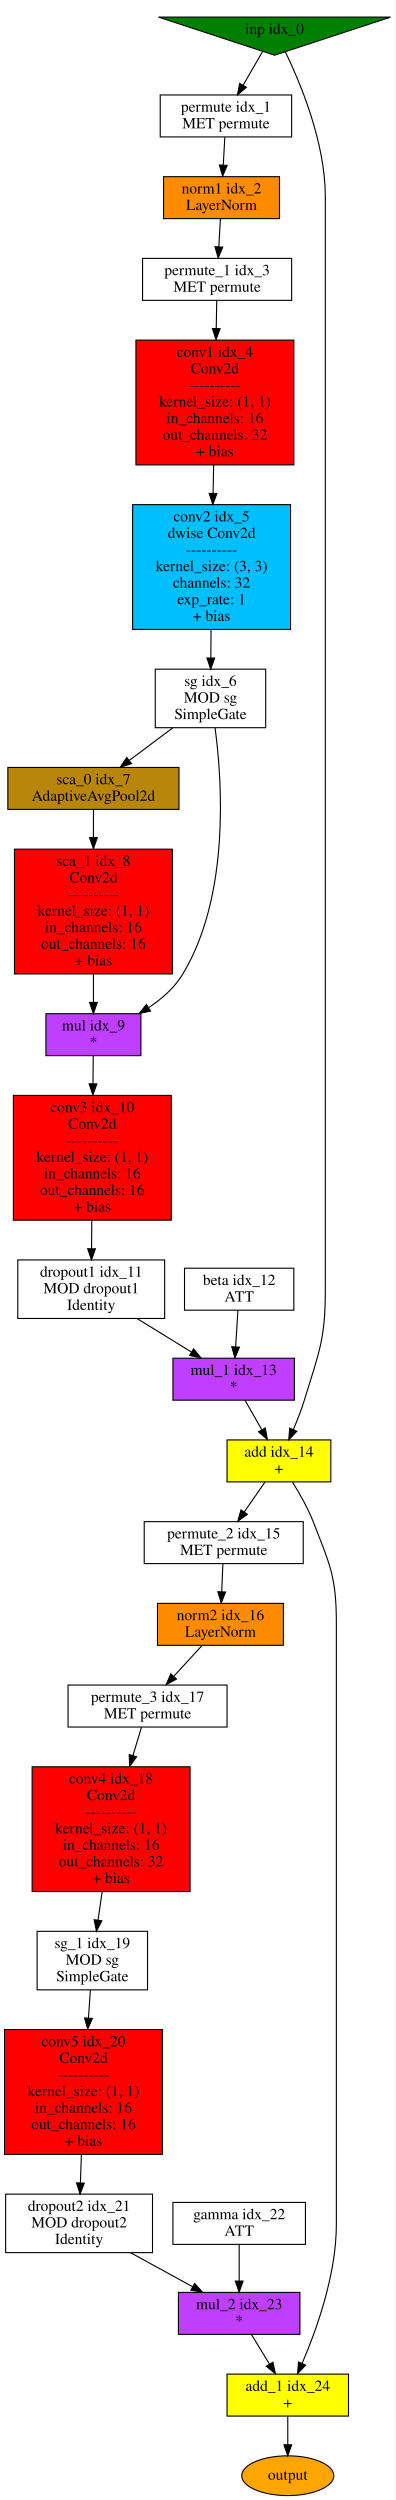
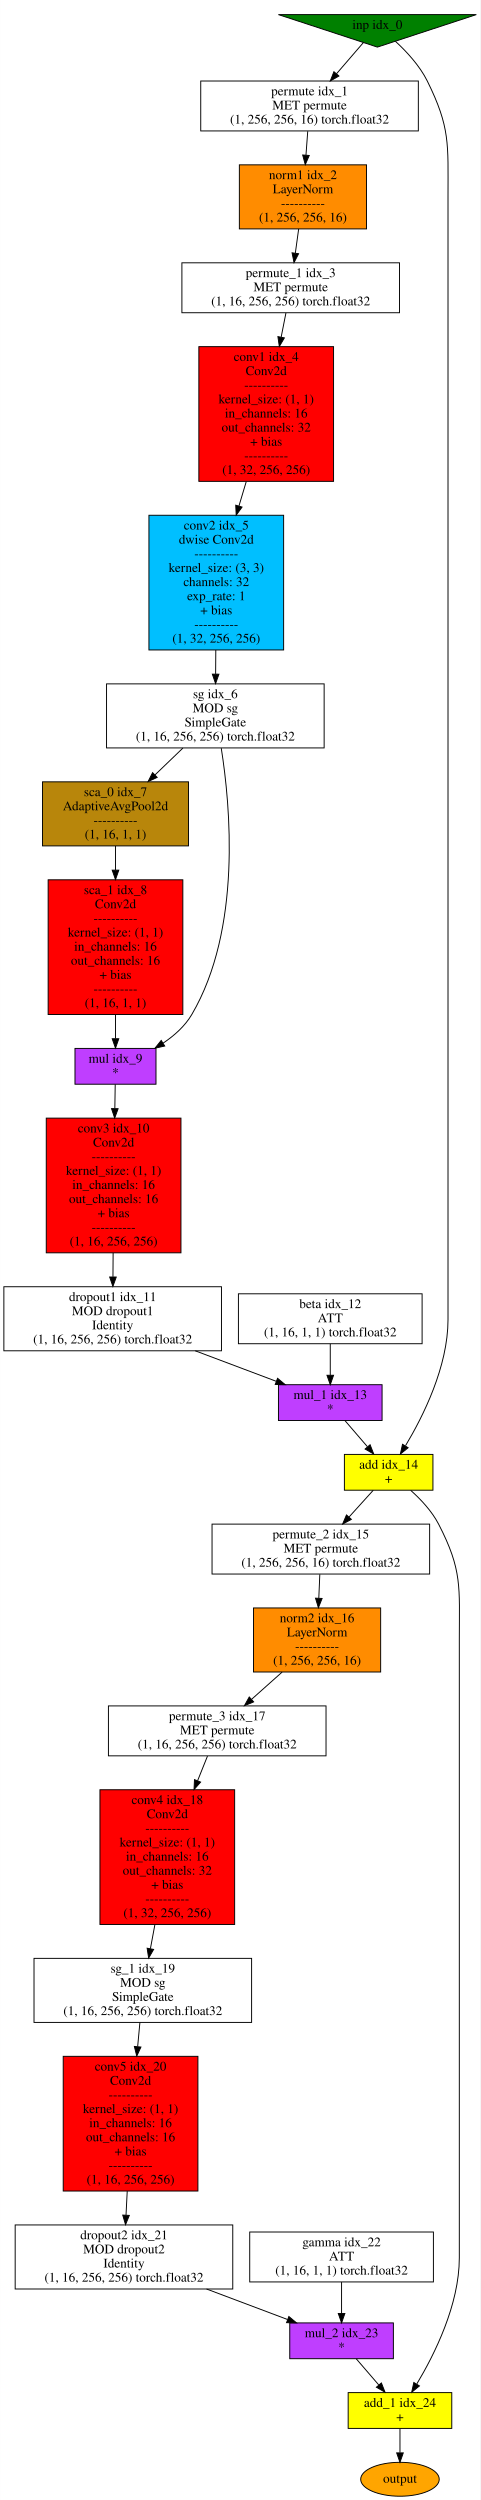
- <svg xmlns="http://www.w3.org/2000/svg" width="358pt" height="2264pt" viewBox="0.00 0.00 357.79 2264.00">
-   <g id="graph0" class="graph" transform="scale(1 1) rotate(0) translate(4 2260)">
-     <polygon fill="white" stroke="transparent" points="-4,4 -4,-2260 353.79,-2260 353.79,4 -4,4" />
+ <svg xmlns="http://www.w3.org/2000/svg" width="510pt" height="2654pt" viewBox="0.00 0.00 509.79 2654.00">
+   <g id="graph0" class="graph" transform="scale(1 1) rotate(0) translate(4 2650)">
+     <polygon fill="white" stroke="transparent" points="-4,4 -4,-2650 505.79,-2650 505.79,4 -4,4" />
    <g id="node1" class="node">
-       <polygon fill="green" stroke="black" points="244.5,-2210 349.58,-2244.5 139.42,-2244.5 244.5,-2210" />
-       <text text-anchor="middle" x="244.5" y="-2229.3" font-family="Times,serif" font-size="14.00">inp idx_0</text>
+       <polygon fill="green" stroke="black" points="396.5,-2600 501.58,-2634.5 291.42,-2634.5 396.5,-2600" />
+       <text text-anchor="middle" x="396.5" y="-2619.3" font-family="Times,serif" font-size="14.00">inp idx_0</text>
    </g>
    <g id="node2" class="node">
-       <polygon fill="white" stroke="black" points="260,-2174 141,-2174 141,-2136 260,-2136 260,-2174" />
-       <text text-anchor="middle" x="200.5" y="-2158.8" font-family="Times,serif" font-size="14.00">permute idx_1</text>
-       <text text-anchor="middle" x="200.5" y="-2143.8" font-family="Times,serif" font-size="14.00">MET permute</text>
+       <polygon fill="white" stroke="black" points="440,-2564 209,-2564 209,-2511 440,-2511 440,-2564" />
+       <text text-anchor="middle" x="324.5" y="-2548.8" font-family="Times,serif" font-size="14.00">permute idx_1</text>
+       <text text-anchor="middle" x="324.5" y="-2533.8" font-family="Times,serif" font-size="14.00">MET permute</text>
+       <text text-anchor="middle" x="324.5" y="-2518.8" font-family="Times,serif" font-size="14.00">(1, 256, 256, 16) torch.float32</text>
    </g>
    <g id="edge1" class="edge">
-       <path fill="none" stroke="black" d="M233.62,-2213.21C228.32,-2204.06 221.86,-2192.89 216.05,-2182.85" />
-       <polygon fill="black" stroke="black" points="218.99,-2180.95 210.95,-2174.05 212.93,-2184.45 218.99,-2180.95" />
+       <path fill="none" stroke="black" d="M381.58,-2604.7C373.35,-2595.15 362.84,-2582.97 353.1,-2571.67" />
+       <polygon fill="black" stroke="black" points="355.69,-2569.31 346.51,-2564.02 350.39,-2573.88 355.69,-2569.31" />
    </g>
    <g id="node15" class="node">
-       <polygon fill="yellow" stroke="black" points="295.5,-956 201.5,-956 201.5,-918 295.5,-918 295.5,-956" />
-       <text text-anchor="middle" x="248.5" y="-940.8" font-family="Times,serif" font-size="14.00">add idx_14</text>
-       <text text-anchor="middle" x="248.5" y="-925.8" font-family="Times,serif" font-size="14.00">+</text>
+       <polygon fill="yellow" stroke="black" points="455.5,-1106 361.5,-1106 361.5,-1068 455.5,-1068 455.5,-1106" />
+       <text text-anchor="middle" x="408.5" y="-1090.8" font-family="Times,serif" font-size="14.00">add idx_14</text>
+       <text text-anchor="middle" x="408.5" y="-1075.8" font-family="Times,serif" font-size="14.00">+</text>
    </g>
    <g id="edge15" class="edge">
-       <path fill="none" stroke="black" d="M254.26,-2213.15C267.76,-2185.27 290.5,-2131.03 290.5,-2082 290.5,-2082 290.5,-2082 290.5,-1091.5 290.5,-1046.48 284.62,-1035.07 271.5,-992 268.81,-983.17 265.15,-973.83 261.53,-965.45" />
-       <polygon fill="black" stroke="black" points="264.65,-963.84 257.38,-956.13 258.25,-966.69 264.65,-963.84" />
+       <path fill="none" stroke="black" d="M415.62,-2606.2C427.25,-2595.51 441.4,-2580.38 449.5,-2564 473.93,-2514.62 471.5,-2497.1 471.5,-2442 471.5,-2442 471.5,-2442 471.5,-1249 471.5,-1199.22 445.06,-1146.37 426.44,-1115.32" />
+       <polygon fill="black" stroke="black" points="429.17,-1113.09 420.95,-1106.41 423.21,-1116.76 429.17,-1113.09" />
    </g>
    <g id="node3" class="node">
-       <polygon fill="darkorange" stroke="black" points="249,-2100 144,-2100 144,-2062 249,-2062 249,-2100" />
-       <text text-anchor="middle" x="196.5" y="-2084.8" font-family="Times,serif" font-size="14.00">norm1 idx_2</text>
-       <text text-anchor="middle" x="196.5" y="-2069.8" font-family="Times,serif" font-size="14.00">LayerNorm</text>
+       <polygon fill="darkorange" stroke="black" points="385,-2475 250,-2475 250,-2407 385,-2407 385,-2475" />
+       <text text-anchor="middle" x="317.5" y="-2459.8" font-family="Times,serif" font-size="14.00">norm1 idx_2</text>
+       <text text-anchor="middle" x="317.5" y="-2444.8" font-family="Times,serif" font-size="14.00">LayerNorm</text>
+       <text text-anchor="middle" x="317.5" y="-2429.8" font-family="Times,serif" font-size="14.00">----------</text>
+       <text text-anchor="middle" x="317.5" y="-2414.8" font-family="Times,serif" font-size="14.00">(1, 256, 256, 16)</text>
    </g>
    <g id="edge2" class="edge">
-       <path fill="none" stroke="black" d="M199.49,-2135.83C199.06,-2128.13 198.55,-2118.97 198.08,-2110.42" />
-       <polygon fill="black" stroke="black" points="201.57,-2110.2 197.52,-2100.41 194.58,-2110.59 201.57,-2110.2" />
+       <path fill="none" stroke="black" d="M322.59,-2510.68C322.01,-2502.82 321.35,-2493.96 320.71,-2485.29" />
+       <polygon fill="black" stroke="black" points="324.19,-2484.96 319.96,-2475.25 317.21,-2485.48 324.19,-2484.96" />
    </g>
    <g id="node4" class="node">
-       <polygon fill="white" stroke="black" points="260,-2026 125,-2026 125,-1988 260,-1988 260,-2026" />
-       <text text-anchor="middle" x="192.5" y="-2010.8" font-family="Times,serif" font-size="14.00">permute_1 idx_3</text>
-       <text text-anchor="middle" x="192.5" y="-1995.8" font-family="Times,serif" font-size="14.00">MET permute</text>
+       <polygon fill="white" stroke="black" points="420,-2371 189,-2371 189,-2318 420,-2318 420,-2371" />
+       <text text-anchor="middle" x="304.5" y="-2355.8" font-family="Times,serif" font-size="14.00">permute_1 idx_3</text>
+       <text text-anchor="middle" x="304.5" y="-2340.8" font-family="Times,serif" font-size="14.00">MET permute</text>
+       <text text-anchor="middle" x="304.5" y="-2325.8" font-family="Times,serif" font-size="14.00">(1, 16, 256, 256) torch.float32</text>
    </g>
    <g id="edge3" class="edge">
-       <path fill="none" stroke="black" d="M195.49,-2061.83C195.06,-2054.13 194.55,-2044.97 194.08,-2036.42" />
-       <polygon fill="black" stroke="black" points="197.57,-2036.2 193.52,-2026.41 190.58,-2036.59 197.57,-2036.2" />
+       <path fill="none" stroke="black" d="M312.95,-2406.95C311.81,-2398.62 310.57,-2389.65 309.41,-2381.2" />
+       <polygon fill="black" stroke="black" points="312.87,-2380.67 308.04,-2371.24 305.94,-2381.62 312.87,-2380.67" />
    </g>
    <g id="node5" class="node">
-       <polygon fill="red" stroke="black" points="262,-1952 119,-1952 119,-1839 262,-1839 262,-1952" />
-       <text text-anchor="middle" x="190.5" y="-1936.8" font-family="Times,serif" font-size="14.00">conv1 idx_4</text>
-       <text text-anchor="middle" x="190.5" y="-1921.8" font-family="Times,serif" font-size="14.00">Conv2d</text>
-       <text text-anchor="middle" x="190.5" y="-1906.8" font-family="Times,serif" font-size="14.00">----------</text>
-       <text text-anchor="middle" x="190.5" y="-1891.8" font-family="Times,serif" font-size="14.00">kernel_size: (1, 1)</text>
-       <text text-anchor="middle" x="190.5" y="-1876.8" font-family="Times,serif" font-size="14.00">in_channels: 16</text>
-       <text text-anchor="middle" x="190.5" y="-1861.8" font-family="Times,serif" font-size="14.00">out_channels: 32</text>
-       <text text-anchor="middle" x="190.5" y="-1846.8" font-family="Times,serif" font-size="14.00">+ bias</text>
+       <polygon fill="red" stroke="black" points="350,-2282 207,-2282 207,-2139 350,-2139 350,-2282" />
+       <text text-anchor="middle" x="278.5" y="-2266.8" font-family="Times,serif" font-size="14.00">conv1 idx_4</text>
+       <text text-anchor="middle" x="278.5" y="-2251.8" font-family="Times,serif" font-size="14.00">Conv2d</text>
+       <text text-anchor="middle" x="278.5" y="-2236.8" font-family="Times,serif" font-size="14.00">----------</text>
+       <text text-anchor="middle" x="278.5" y="-2221.8" font-family="Times,serif" font-size="14.00">kernel_size: (1, 1)</text>
+       <text text-anchor="middle" x="278.5" y="-2206.8" font-family="Times,serif" font-size="14.00">in_channels: 16</text>
+       <text text-anchor="middle" x="278.5" y="-2191.8" font-family="Times,serif" font-size="14.00">out_channels: 32</text>
+       <text text-anchor="middle" x="278.5" y="-2176.8" font-family="Times,serif" font-size="14.00">+ bias</text>
+       <text text-anchor="middle" x="278.5" y="-2161.8" font-family="Times,serif" font-size="14.00">----------</text>
+       <text text-anchor="middle" x="278.5" y="-2146.8" font-family="Times,serif" font-size="14.00">(1, 32, 256, 256)</text>
    </g>
    <g id="edge4" class="edge">
-       <path fill="none" stroke="black" d="M192.17,-1987.92C192.04,-1980.69 191.88,-1971.89 191.71,-1962.63" />
-       <polygon fill="black" stroke="black" points="195.2,-1962.39 191.52,-1952.46 188.21,-1962.52 195.2,-1962.39" />
+       <path fill="none" stroke="black" d="M299.43,-2317.74C297.93,-2310.13 296.2,-2301.38 294.4,-2292.22" />
+       <polygon fill="black" stroke="black" points="297.79,-2291.3 292.42,-2282.17 290.92,-2292.66 297.79,-2291.3" />
    </g>
    <g id="node6" class="node">
-       <polygon fill="deepskyblue" stroke="black" points="259,-1803 116,-1803 116,-1690 259,-1690 259,-1803" />
-       <text text-anchor="middle" x="187.5" y="-1787.8" font-family="Times,serif" font-size="14.00">conv2 idx_5</text>
-       <text text-anchor="middle" x="187.5" y="-1772.8" font-family="Times,serif" font-size="14.00">dwise Conv2d</text>
-       <text text-anchor="middle" x="187.5" y="-1757.8" font-family="Times,serif" font-size="14.00">----------</text>
-       <text text-anchor="middle" x="187.5" y="-1742.8" font-family="Times,serif" font-size="14.00">kernel_size: (3, 3)</text>
-       <text text-anchor="middle" x="187.5" y="-1727.8" font-family="Times,serif" font-size="14.00">channels: 32</text>
-       <text text-anchor="middle" x="187.5" y="-1712.8" font-family="Times,serif" font-size="14.00">exp_rate: 1</text>
-       <text text-anchor="middle" x="187.5" y="-1697.8" font-family="Times,serif" font-size="14.00">+ bias</text>
+       <polygon fill="deepskyblue" stroke="black" points="297,-2103 154,-2103 154,-1960 297,-1960 297,-2103" />
+       <text text-anchor="middle" x="225.5" y="-2087.8" font-family="Times,serif" font-size="14.00">conv2 idx_5</text>
+       <text text-anchor="middle" x="225.5" y="-2072.8" font-family="Times,serif" font-size="14.00">dwise Conv2d</text>
+       <text text-anchor="middle" x="225.5" y="-2057.8" font-family="Times,serif" font-size="14.00">----------</text>
+       <text text-anchor="middle" x="225.5" y="-2042.8" font-family="Times,serif" font-size="14.00">kernel_size: (3, 3)</text>
+       <text text-anchor="middle" x="225.5" y="-2027.8" font-family="Times,serif" font-size="14.00">channels: 32</text>
+       <text text-anchor="middle" x="225.5" y="-2012.8" font-family="Times,serif" font-size="14.00">exp_rate: 1</text>
+       <text text-anchor="middle" x="225.5" y="-1997.8" font-family="Times,serif" font-size="14.00">+ bias</text>
+       <text text-anchor="middle" x="225.5" y="-1982.8" font-family="Times,serif" font-size="14.00">----------</text>
+       <text text-anchor="middle" x="225.5" y="-1967.8" font-family="Times,serif" font-size="14.00">(1, 32, 256, 256)</text>
    </g>
    <g id="edge5" class="edge">
-       <path fill="none" stroke="black" d="M189.37,-1838.93C189.19,-1830.51 189.02,-1821.76 188.84,-1813.16" />
-       <polygon fill="black" stroke="black" points="192.34,-1813.08 188.64,-1803.15 185.34,-1813.22 192.34,-1813.08" />
+       <path fill="none" stroke="black" d="M257.32,-2138.78C254.77,-2130.25 252.14,-2121.48 249.55,-2112.82" />
+       <polygon fill="black" stroke="black" points="252.86,-2111.68 246.64,-2103.11 246.16,-2113.69 252.86,-2111.68" />
    </g>
    <g id="node7" class="node">
-       <polygon fill="white" stroke="black" points="236.5,-1654 136.5,-1654 136.5,-1601 236.5,-1601 236.5,-1654" />
-       <text text-anchor="middle" x="186.5" y="-1638.8" font-family="Times,serif" font-size="14.00">sg idx_6</text>
-       <text text-anchor="middle" x="186.5" y="-1623.8" font-family="Times,serif" font-size="14.00">MOD sg</text>
-       <text text-anchor="middle" x="186.5" y="-1608.8" font-family="Times,serif" font-size="14.00">SimpleGate</text>
+       <polygon fill="white" stroke="black" points="340,-1924 109,-1924 109,-1856 340,-1856 340,-1924" />
+       <text text-anchor="middle" x="224.5" y="-1908.8" font-family="Times,serif" font-size="14.00">sg idx_6</text>
+       <text text-anchor="middle" x="224.5" y="-1893.8" font-family="Times,serif" font-size="14.00">MOD sg</text>
+       <text text-anchor="middle" x="224.5" y="-1878.8" font-family="Times,serif" font-size="14.00">SimpleGate</text>
+       <text text-anchor="middle" x="224.5" y="-1863.8" font-family="Times,serif" font-size="14.00">(1, 16, 256, 256) torch.float32</text>
    </g>
    <g id="edge6" class="edge">
-       <path fill="none" stroke="black" d="M187.02,-1689.74C186.95,-1681.07 186.87,-1672.31 186.81,-1664.24" />
-       <polygon fill="black" stroke="black" points="190.3,-1664.06 186.72,-1654.09 183.3,-1664.12 190.3,-1664.06" />
+       <path fill="none" stroke="black" d="M224.99,-1959.93C224.93,-1951.29 224.87,-1942.66 224.81,-1934.58" />
+       <polygon fill="black" stroke="black" points="228.31,-1934.29 224.74,-1924.31 221.31,-1934.34 228.31,-1934.29" />
    </g>
    <g id="node8" class="node">
-       <polygon fill="darkgoldenrod" stroke="black" points="158,-1565 3,-1565 3,-1527 158,-1527 158,-1565" />
-       <text text-anchor="middle" x="80.5" y="-1549.8" font-family="Times,serif" font-size="14.00">sca_0 idx_7</text>
-       <text text-anchor="middle" x="80.5" y="-1534.8" font-family="Times,serif" font-size="14.00">AdaptiveAvgPool2d</text>
+       <polygon fill="darkgoldenrod" stroke="black" points="196,-1820 41,-1820 41,-1752 196,-1752 196,-1820" />
+       <text text-anchor="middle" x="118.5" y="-1804.8" font-family="Times,serif" font-size="14.00">sca_0 idx_7</text>
+       <text text-anchor="middle" x="118.5" y="-1789.8" font-family="Times,serif" font-size="14.00">AdaptiveAvgPool2d</text>
+       <text text-anchor="middle" x="118.5" y="-1774.8" font-family="Times,serif" font-size="14.00">----------</text>
+       <text text-anchor="middle" x="118.5" y="-1759.8" font-family="Times,serif" font-size="14.00">(1, 16, 1, 1)</text>
    </g>
    <g id="edge7" class="edge">
-       <path fill="none" stroke="black" d="M152.38,-1600.91C139.79,-1591.47 125.57,-1580.8 113.11,-1571.46" />
-       <polygon fill="black" stroke="black" points="114.92,-1568.44 104.82,-1565.24 110.72,-1574.04 114.92,-1568.44" />
+       <path fill="none" stroke="black" d="M190.08,-1855.88C180.64,-1846.8 170.3,-1836.85 160.48,-1827.4" />
+       <polygon fill="black" stroke="black" points="162.74,-1824.71 153.11,-1820.3 157.88,-1829.76 162.74,-1824.71" />
    </g>
    <g id="node10" class="node">
-       <polygon fill="#bf3eff" stroke="black" points="123.5,-1342 37.5,-1342 37.5,-1304 123.5,-1304 123.5,-1342" />
-       <text text-anchor="middle" x="80.5" y="-1326.8" font-family="Times,serif" font-size="14.00">mul idx_9</text>
-       <text text-anchor="middle" x="80.5" y="-1311.8" font-family="Times,serif" font-size="14.00">*</text>
+       <polygon fill="#bf3eff" stroke="black" points="161.5,-1537 75.5,-1537 75.5,-1499 161.5,-1499 161.5,-1537" />
+       <text text-anchor="middle" x="118.5" y="-1521.8" font-family="Times,serif" font-size="14.00">mul idx_9</text>
+       <text text-anchor="middle" x="118.5" y="-1506.8" font-family="Times,serif" font-size="14.00">*</text>
    </g>
    <g id="edge9" class="edge">
-       <path fill="none" stroke="black" d="M190.69,-1600.68C197.06,-1552.91 204.3,-1449.15 161.5,-1378 154.07,-1365.65 142.6,-1355.53 130.6,-1347.53" />
-       <polygon fill="black" stroke="black" points="132.17,-1344.38 121.83,-1342.08 128.48,-1350.33 132.17,-1344.38" />
+       <path fill="none" stroke="black" d="M230.78,-1855.76C240.44,-1794.93 252.72,-1663.65 199.5,-1573 192.27,-1560.69 180.99,-1550.62 169.12,-1542.65" />
+       <polygon fill="black" stroke="black" points="170.76,-1539.55 160.42,-1537.23 167.05,-1545.49 170.76,-1539.55" />
    </g>
    <g id="node9" class="node">
-       <polygon fill="red" stroke="black" points="152,-1491 9,-1491 9,-1378 152,-1378 152,-1491" />
-       <text text-anchor="middle" x="80.5" y="-1475.8" font-family="Times,serif" font-size="14.00">sca_1 idx_8</text>
-       <text text-anchor="middle" x="80.5" y="-1460.8" font-family="Times,serif" font-size="14.00">Conv2d</text>
-       <text text-anchor="middle" x="80.5" y="-1445.8" font-family="Times,serif" font-size="14.00">----------</text>
-       <text text-anchor="middle" x="80.5" y="-1430.8" font-family="Times,serif" font-size="14.00">kernel_size: (1, 1)</text>
-       <text text-anchor="middle" x="80.5" y="-1415.8" font-family="Times,serif" font-size="14.00">in_channels: 16</text>
-       <text text-anchor="middle" x="80.5" y="-1400.8" font-family="Times,serif" font-size="14.00">out_channels: 16</text>
-       <text text-anchor="middle" x="80.5" y="-1385.8" font-family="Times,serif" font-size="14.00">+ bias</text>
+       <polygon fill="red" stroke="black" points="190,-1716 47,-1716 47,-1573 190,-1573 190,-1716" />
+       <text text-anchor="middle" x="118.5" y="-1700.8" font-family="Times,serif" font-size="14.00">sca_1 idx_8</text>
+       <text text-anchor="middle" x="118.5" y="-1685.8" font-family="Times,serif" font-size="14.00">Conv2d</text>
+       <text text-anchor="middle" x="118.5" y="-1670.8" font-family="Times,serif" font-size="14.00">----------</text>
+       <text text-anchor="middle" x="118.5" y="-1655.8" font-family="Times,serif" font-size="14.00">kernel_size: (1, 1)</text>
+       <text text-anchor="middle" x="118.5" y="-1640.8" font-family="Times,serif" font-size="14.00">in_channels: 16</text>
+       <text text-anchor="middle" x="118.5" y="-1625.8" font-family="Times,serif" font-size="14.00">out_channels: 16</text>
+       <text text-anchor="middle" x="118.5" y="-1610.8" font-family="Times,serif" font-size="14.00">+ bias</text>
+       <text text-anchor="middle" x="118.5" y="-1595.8" font-family="Times,serif" font-size="14.00">----------</text>
+       <text text-anchor="middle" x="118.5" y="-1580.8" font-family="Times,serif" font-size="14.00">(1, 16, 1, 1)</text>
    </g>
    <g id="edge8" class="edge">
-       <path fill="none" stroke="black" d="M80.5,-1526.92C80.5,-1519.69 80.5,-1510.89 80.5,-1501.63" />
-       <polygon fill="black" stroke="black" points="84,-1501.46 80.5,-1491.46 77,-1501.46 84,-1501.46" />
+       <path fill="none" stroke="black" d="M118.5,-1751.94C118.5,-1744.1 118.5,-1735.39 118.5,-1726.42" />
+       <polygon fill="black" stroke="black" points="122,-1726.23 118.5,-1716.23 115,-1726.23 122,-1726.23" />
    </g>
    <g id="edge10" class="edge">
-       <path fill="none" stroke="black" d="M80.5,-1377.79C80.5,-1368.92 80.5,-1360.1 80.5,-1352.23" />
-       <polygon fill="black" stroke="black" points="84,-1352.19 80.5,-1342.19 77,-1352.19 84,-1352.19" />
+       <path fill="none" stroke="black" d="M118.5,-1572.88C118.5,-1563.93 118.5,-1555.21 118.5,-1547.49" />
+       <polygon fill="black" stroke="black" points="122,-1547.31 118.5,-1537.31 115,-1547.31 122,-1547.31" />
    </g>
    <g id="node11" class="node">
-       <polygon fill="red" stroke="black" points="151,-1268 8,-1268 8,-1155 151,-1155 151,-1268" />
-       <text text-anchor="middle" x="79.5" y="-1252.8" font-family="Times,serif" font-size="14.00">conv3 idx_10</text>
-       <text text-anchor="middle" x="79.5" y="-1237.8" font-family="Times,serif" font-size="14.00">Conv2d</text>
-       <text text-anchor="middle" x="79.5" y="-1222.8" font-family="Times,serif" font-size="14.00">----------</text>
-       <text text-anchor="middle" x="79.5" y="-1207.8" font-family="Times,serif" font-size="14.00">kernel_size: (1, 1)</text>
-       <text text-anchor="middle" x="79.5" y="-1192.8" font-family="Times,serif" font-size="14.00">in_channels: 16</text>
-       <text text-anchor="middle" x="79.5" y="-1177.8" font-family="Times,serif" font-size="14.00">out_channels: 16</text>
-       <text text-anchor="middle" x="79.5" y="-1162.8" font-family="Times,serif" font-size="14.00">+ bias</text>
+       <polygon fill="red" stroke="black" points="188,-1463 45,-1463 45,-1320 188,-1320 188,-1463" />
+       <text text-anchor="middle" x="116.5" y="-1447.8" font-family="Times,serif" font-size="14.00">conv3 idx_10</text>
+       <text text-anchor="middle" x="116.5" y="-1432.8" font-family="Times,serif" font-size="14.00">Conv2d</text>
+       <text text-anchor="middle" x="116.5" y="-1417.8" font-family="Times,serif" font-size="14.00">----------</text>
+       <text text-anchor="middle" x="116.5" y="-1402.8" font-family="Times,serif" font-size="14.00">kernel_size: (1, 1)</text>
+       <text text-anchor="middle" x="116.5" y="-1387.8" font-family="Times,serif" font-size="14.00">in_channels: 16</text>
+       <text text-anchor="middle" x="116.5" y="-1372.8" font-family="Times,serif" font-size="14.00">out_channels: 16</text>
+       <text text-anchor="middle" x="116.5" y="-1357.8" font-family="Times,serif" font-size="14.00">+ bias</text>
+       <text text-anchor="middle" x="116.5" y="-1342.8" font-family="Times,serif" font-size="14.00">----------</text>
+       <text text-anchor="middle" x="116.5" y="-1327.8" font-family="Times,serif" font-size="14.00">(1, 16, 256, 256)</text>
    </g>
    <g id="edge11" class="edge">
-       <path fill="none" stroke="black" d="M80.33,-1303.92C80.27,-1296.69 80.19,-1287.89 80.1,-1278.63" />
-       <polygon fill="black" stroke="black" points="83.6,-1278.43 80.01,-1268.46 76.6,-1278.49 83.6,-1278.43" />
+       <path fill="none" stroke="black" d="M118.21,-1498.9C118.09,-1491.64 117.95,-1482.73 117.8,-1473.19" />
+       <polygon fill="black" stroke="black" points="121.29,-1473 117.63,-1463.06 114.29,-1473.11 121.29,-1473" />
    </g>
    <g id="node12" class="node">
-       <polygon fill="white" stroke="black" points="145,-1119 12,-1119 12,-1066 145,-1066 145,-1119" />
-       <text text-anchor="middle" x="78.5" y="-1103.8" font-family="Times,serif" font-size="14.00">dropout1 idx_11</text>
-       <text text-anchor="middle" x="78.5" y="-1088.8" font-family="Times,serif" font-size="14.00">MOD dropout1</text>
-       <text text-anchor="middle" x="78.5" y="-1073.8" font-family="Times,serif" font-size="14.00">Identity</text>
+       <polygon fill="white" stroke="black" points="231,-1284 0,-1284 0,-1216 231,-1216 231,-1284" />
+       <text text-anchor="middle" x="115.5" y="-1268.8" font-family="Times,serif" font-size="14.00">dropout1 idx_11</text>
+       <text text-anchor="middle" x="115.5" y="-1253.8" font-family="Times,serif" font-size="14.00">MOD dropout1</text>
+       <text text-anchor="middle" x="115.5" y="-1238.8" font-family="Times,serif" font-size="14.00">Identity</text>
+       <text text-anchor="middle" x="115.5" y="-1223.8" font-family="Times,serif" font-size="14.00">(1, 16, 256, 256) torch.float32</text>
    </g>
    <g id="edge12" class="edge">
-       <path fill="none" stroke="black" d="M79.02,-1154.74C78.95,-1146.07 78.87,-1137.31 78.81,-1129.24" />
-       <polygon fill="black" stroke="black" points="82.3,-1129.06 78.72,-1119.09 75.3,-1129.12 82.3,-1129.06" />
+       <path fill="none" stroke="black" d="M115.99,-1319.93C115.93,-1311.29 115.87,-1302.66 115.81,-1294.58" />
+       <polygon fill="black" stroke="black" points="119.31,-1294.29 115.74,-1284.31 112.31,-1294.34 119.31,-1294.29" />
    </g>
    <g id="node14" class="node">
-       <polygon fill="#bf3eff" stroke="black" points="262.5,-1030 152.5,-1030 152.5,-992 262.5,-992 262.5,-1030" />
-       <text text-anchor="middle" x="207.5" y="-1014.8" font-family="Times,serif" font-size="14.00">mul_1 idx_13</text>
-       <text text-anchor="middle" x="207.5" y="-999.8" font-family="Times,serif" font-size="14.00">*</text>
+       <polygon fill="#bf3eff" stroke="black" points="401.5,-1180 291.5,-1180 291.5,-1142 401.5,-1142 401.5,-1180" />
+       <text text-anchor="middle" x="346.5" y="-1164.8" font-family="Times,serif" font-size="14.00">mul_1 idx_13</text>
+       <text text-anchor="middle" x="346.5" y="-1149.8" font-family="Times,serif" font-size="14.00">*</text>
    </g>
    <g id="edge13" class="edge">
-       <path fill="none" stroke="black" d="M120.03,-1065.91C135.79,-1056.19 153.66,-1045.18 169.12,-1035.66" />
-       <polygon fill="black" stroke="black" points="171.23,-1038.47 177.9,-1030.24 167.56,-1032.51 171.23,-1038.47" />
+       <path fill="none" stroke="black" d="M203.16,-1215.98C231.91,-1205.16 263.1,-1193.41 289.02,-1183.65" />
+       <polygon fill="black" stroke="black" points="290.56,-1186.81 298.69,-1180.01 288.09,-1180.26 290.56,-1186.81" />
    </g>
    <g id="node13" class="node">
-       <polygon fill="white" stroke="black" points="262,-1111.5 163,-1111.5 163,-1073.5 262,-1073.5 262,-1111.5" />
-       <text text-anchor="middle" x="212.5" y="-1096.3" font-family="Times,serif" font-size="14.00">beta idx_12</text>
-       <text text-anchor="middle" x="212.5" y="-1081.3" font-family="Times,serif" font-size="14.00">ATT </text>
+       <polygon fill="white" stroke="black" points="444,-1276.5 249,-1276.5 249,-1223.5 444,-1223.5 444,-1276.5" />
+       <text text-anchor="middle" x="346.5" y="-1261.3" font-family="Times,serif" font-size="14.00">beta idx_12</text>
+       <text text-anchor="middle" x="346.5" y="-1246.3" font-family="Times,serif" font-size="14.00">ATT </text>
+       <text text-anchor="middle" x="346.5" y="-1231.3" font-family="Times,serif" font-size="14.00">(1, 16, 1, 1) torch.float32</text>
    </g>
    <g id="edge14" class="edge">
-       <path fill="none" stroke="black" d="M211.37,-1073.46C210.75,-1063.67 209.97,-1051.35 209.28,-1040.31" />
-       <polygon fill="black" stroke="black" points="212.77,-1040 208.65,-1030.24 205.78,-1040.44 212.77,-1040" />
+       <path fill="none" stroke="black" d="M346.5,-1223.37C346.5,-1212.92 346.5,-1200.8 346.5,-1190.11" />
+       <polygon fill="black" stroke="black" points="350,-1190.01 346.5,-1180.01 343,-1190.01 350,-1190.01" />
    </g>
    <g id="edge16" class="edge">
-       <path fill="none" stroke="black" d="M217.85,-991.83C222.42,-983.79 227.91,-974.17 232.96,-965.29" />
-       <polygon fill="black" stroke="black" points="236.11,-966.84 238.01,-956.41 230.02,-963.37 236.11,-966.84" />
+       <path fill="none" stroke="black" d="M362.15,-1141.83C369.36,-1133.45 378.06,-1123.35 385.96,-1114.17" />
+       <polygon fill="black" stroke="black" points="388.77,-1116.27 392.64,-1106.41 383.47,-1111.71 388.77,-1116.27" />
    </g>
    <g id="node16" class="node">
-       <polygon fill="white" stroke="black" points="270.5,-882 126.5,-882 126.5,-844 270.5,-844 270.5,-882" />
-       <text text-anchor="middle" x="198.5" y="-866.8" font-family="Times,serif" font-size="14.00">permute_2 idx_15</text>
-       <text text-anchor="middle" x="198.5" y="-851.8" font-family="Times,serif" font-size="14.00">MET permute</text>
+       <polygon fill="white" stroke="black" points="452,-1032 221,-1032 221,-979 452,-979 452,-1032" />
+       <text text-anchor="middle" x="336.5" y="-1016.8" font-family="Times,serif" font-size="14.00">permute_2 idx_15</text>
+       <text text-anchor="middle" x="336.5" y="-1001.8" font-family="Times,serif" font-size="14.00">MET permute</text>
+       <text text-anchor="middle" x="336.5" y="-986.8" font-family="Times,serif" font-size="14.00">(1, 256, 256, 16) torch.float32</text>
    </g>
    <g id="edge17" class="edge">
-       <path fill="none" stroke="black" d="M235.88,-917.83C230.18,-909.62 223.33,-899.76 217.06,-890.73" />
-       <polygon fill="black" stroke="black" points="219.87,-888.63 211.29,-882.41 214.12,-892.62 219.87,-888.63" />
+       <path fill="none" stroke="black" d="M392.16,-1067.96C384.57,-1059.57 375.29,-1049.33 366.5,-1039.62" />
+       <polygon fill="black" stroke="black" points="368.9,-1037.07 359.6,-1032 363.72,-1041.76 368.9,-1037.07" />
    </g>
    <g id="node25" class="node">
-       <polygon fill="yellow" stroke="black" points="311.5,-110 201.5,-110 201.5,-72 311.5,-72 311.5,-110" />
-       <text text-anchor="middle" x="256.5" y="-94.8" font-family="Times,serif" font-size="14.00">add_1 idx_24</text>
-       <text text-anchor="middle" x="256.5" y="-79.8" font-family="Times,serif" font-size="14.00">+</text>
+       <polygon fill="yellow" stroke="black" points="475.5,-110 365.5,-110 365.5,-72 475.5,-72 475.5,-110" />
+       <text text-anchor="middle" x="420.5" y="-94.8" font-family="Times,serif" font-size="14.00">add_1 idx_24</text>
+       <text text-anchor="middle" x="420.5" y="-79.8" font-family="Times,serif" font-size="14.00">+</text>
    </g>
    <g id="edge26" class="edge">
-       <path fill="none" stroke="black" d="M260.83,-917.69C267.19,-907.54 274.62,-894.48 279.5,-882 294.77,-842.94 300.5,-831.94 300.5,-790 300.5,-790 300.5,-790 300.5,-245.5 300.5,-200.17 282.55,-150.12 269.58,-119.88" />
-       <polygon fill="black" stroke="black" points="272.64,-118.15 265.4,-110.42 266.24,-120.98 272.64,-118.15" />
+       <path fill="none" stroke="black" d="M431.89,-1067.85C442.56,-1058.32 454.38,-1045.77 461.5,-1032 486.81,-983.06 483.5,-965.1 483.5,-910 483.5,-910 483.5,-910 483.5,-253 483.5,-203.22 457.06,-150.37 438.44,-119.32" />
+       <polygon fill="black" stroke="black" points="441.17,-117.09 432.95,-110.41 435.21,-120.76 441.17,-117.09" />
    </g>
    <g id="node17" class="node">
-       <polygon fill="darkorange" stroke="black" points="252.5,-808 138.5,-808 138.5,-770 252.5,-770 252.5,-808" />
-       <text text-anchor="middle" x="195.5" y="-792.8" font-family="Times,serif" font-size="14.00">norm2 idx_16</text>
-       <text text-anchor="middle" x="195.5" y="-777.8" font-family="Times,serif" font-size="14.00">LayerNorm</text>
+       <polygon fill="darkorange" stroke="black" points="400,-943 265,-943 265,-875 400,-875 400,-943" />
+       <text text-anchor="middle" x="332.5" y="-927.8" font-family="Times,serif" font-size="14.00">norm2 idx_16</text>
+       <text text-anchor="middle" x="332.5" y="-912.8" font-family="Times,serif" font-size="14.00">LayerNorm</text>
+       <text text-anchor="middle" x="332.5" y="-897.8" font-family="Times,serif" font-size="14.00">----------</text>
+       <text text-anchor="middle" x="332.5" y="-882.8" font-family="Times,serif" font-size="14.00">(1, 256, 256, 16)</text>
    </g>
    <g id="edge18" class="edge">
-       <path fill="none" stroke="black" d="M197.74,-843.83C197.42,-836.13 197.04,-826.97 196.68,-818.42" />
-       <polygon fill="black" stroke="black" points="200.18,-818.26 196.27,-808.41 193.19,-818.55 200.18,-818.26" />
+       <path fill="none" stroke="black" d="M335.41,-978.68C335.07,-970.82 334.7,-961.96 334.33,-953.29" />
+       <polygon fill="black" stroke="black" points="337.83,-953.09 333.91,-943.25 330.83,-953.39 337.83,-953.09" />
    </g>
    <g id="node18" class="node">
-       <polygon fill="white" stroke="black" points="201.5,-734 57.5,-734 57.5,-696 201.5,-696 201.5,-734" />
-       <text text-anchor="middle" x="129.5" y="-718.8" font-family="Times,serif" font-size="14.00">permute_3 idx_17</text>
-       <text text-anchor="middle" x="129.5" y="-703.8" font-family="Times,serif" font-size="14.00">MET permute</text>
+       <polygon fill="white" stroke="black" points="342,-839 111,-839 111,-786 342,-786 342,-839" />
+       <text text-anchor="middle" x="226.5" y="-823.8" font-family="Times,serif" font-size="14.00">permute_3 idx_17</text>
+       <text text-anchor="middle" x="226.5" y="-808.8" font-family="Times,serif" font-size="14.00">MET permute</text>
+       <text text-anchor="middle" x="226.5" y="-793.8" font-family="Times,serif" font-size="14.00">(1, 16, 256, 256) torch.float32</text>
    </g>
    <g id="edge19" class="edge">
-       <path fill="none" stroke="black" d="M178.85,-769.83C171.09,-761.37 161.72,-751.15 153.24,-741.9" />
-       <polygon fill="black" stroke="black" points="155.72,-739.42 146.38,-734.41 150.56,-744.15 155.72,-739.42" />
+       <path fill="none" stroke="black" d="M295.43,-874.95C284.96,-865.62 273.58,-855.47 263.14,-846.16" />
+       <polygon fill="black" stroke="black" points="265.16,-843.28 255.37,-839.24 260.5,-848.5 265.16,-843.28" />
    </g>
    <g id="node19" class="node">
-       <polygon fill="red" stroke="black" points="168,-660 25,-660 25,-547 168,-547 168,-660" />
-       <text text-anchor="middle" x="96.5" y="-644.8" font-family="Times,serif" font-size="14.00">conv4 idx_18</text>
-       <text text-anchor="middle" x="96.5" y="-629.8" font-family="Times,serif" font-size="14.00">Conv2d</text>
-       <text text-anchor="middle" x="96.5" y="-614.8" font-family="Times,serif" font-size="14.00">----------</text>
-       <text text-anchor="middle" x="96.5" y="-599.8" font-family="Times,serif" font-size="14.00">kernel_size: (1, 1)</text>
-       <text text-anchor="middle" x="96.5" y="-584.8" font-family="Times,serif" font-size="14.00">in_channels: 16</text>
-       <text text-anchor="middle" x="96.5" y="-569.8" font-family="Times,serif" font-size="14.00">out_channels: 32</text>
-       <text text-anchor="middle" x="96.5" y="-554.8" font-family="Times,serif" font-size="14.00">+ bias</text>
+       <polygon fill="red" stroke="black" points="245,-750 102,-750 102,-607 245,-607 245,-750" />
+       <text text-anchor="middle" x="173.5" y="-734.8" font-family="Times,serif" font-size="14.00">conv4 idx_18</text>
+       <text text-anchor="middle" x="173.5" y="-719.8" font-family="Times,serif" font-size="14.00">Conv2d</text>
+       <text text-anchor="middle" x="173.5" y="-704.8" font-family="Times,serif" font-size="14.00">----------</text>
+       <text text-anchor="middle" x="173.5" y="-689.8" font-family="Times,serif" font-size="14.00">kernel_size: (1, 1)</text>
+       <text text-anchor="middle" x="173.5" y="-674.8" font-family="Times,serif" font-size="14.00">in_channels: 16</text>
+       <text text-anchor="middle" x="173.5" y="-659.8" font-family="Times,serif" font-size="14.00">out_channels: 32</text>
+       <text text-anchor="middle" x="173.5" y="-644.8" font-family="Times,serif" font-size="14.00">+ bias</text>
+       <text text-anchor="middle" x="173.5" y="-629.8" font-family="Times,serif" font-size="14.00">----------</text>
+       <text text-anchor="middle" x="173.5" y="-614.8" font-family="Times,serif" font-size="14.00">(1, 32, 256, 256)</text>
    </g>
    <g id="edge20" class="edge">
-       <path fill="none" stroke="black" d="M124.05,-695.92C121.83,-688.54 119.11,-679.51 116.25,-670.04" />
-       <polygon fill="black" stroke="black" points="119.6,-669.02 113.36,-660.46 112.9,-671.04 119.6,-669.02" />
+       <path fill="none" stroke="black" d="M216.16,-785.74C213.04,-777.97 209.44,-769 205.68,-759.64" />
+       <polygon fill="black" stroke="black" points="208.85,-758.14 201.87,-750.17 202.35,-760.75 208.85,-758.14" />
    </g>
    <g id="node20" class="node">
-       <polygon fill="white" stroke="black" points="129.5,-511 29.5,-511 29.5,-458 129.5,-458 129.5,-511" />
-       <text text-anchor="middle" x="79.5" y="-495.8" font-family="Times,serif" font-size="14.00">sg_1 idx_19</text>
-       <text text-anchor="middle" x="79.5" y="-480.8" font-family="Times,serif" font-size="14.00">MOD sg</text>
-       <text text-anchor="middle" x="79.5" y="-465.8" font-family="Times,serif" font-size="14.00">SimpleGate</text>
+       <polygon fill="white" stroke="black" points="263,-571 32,-571 32,-503 263,-503 263,-571" />
+       <text text-anchor="middle" x="147.5" y="-555.8" font-family="Times,serif" font-size="14.00">sg_1 idx_19</text>
+       <text text-anchor="middle" x="147.5" y="-540.8" font-family="Times,serif" font-size="14.00">MOD sg</text>
+       <text text-anchor="middle" x="147.5" y="-525.8" font-family="Times,serif" font-size="14.00">SimpleGate</text>
+       <text text-anchor="middle" x="147.5" y="-510.8" font-family="Times,serif" font-size="14.00">(1, 16, 256, 256) torch.float32</text>
    </g>
    <g id="edge21" class="edge">
-       <path fill="none" stroke="black" d="M88.4,-546.74C87.14,-538.07 85.87,-529.31 84.69,-521.24" />
-       <polygon fill="black" stroke="black" points="88.12,-520.48 83.22,-511.09 81.19,-521.49 88.12,-520.48" />
+       <path fill="none" stroke="black" d="M160.35,-606.93C158.72,-598.19 157.09,-589.46 155.57,-581.3" />
+       <polygon fill="black" stroke="black" points="158.98,-580.5 153.71,-571.31 152.1,-581.79 158.98,-580.5" />
    </g>
    <g id="node21" class="node">
-       <polygon fill="red" stroke="black" points="143,-422 0,-422 0,-309 143,-309 143,-422" />
-       <text text-anchor="middle" x="71.5" y="-406.8" font-family="Times,serif" font-size="14.00">conv5 idx_20</text>
-       <text text-anchor="middle" x="71.5" y="-391.8" font-family="Times,serif" font-size="14.00">Conv2d</text>
-       <text text-anchor="middle" x="71.5" y="-376.8" font-family="Times,serif" font-size="14.00">----------</text>
-       <text text-anchor="middle" x="71.5" y="-361.8" font-family="Times,serif" font-size="14.00">kernel_size: (1, 1)</text>
-       <text text-anchor="middle" x="71.5" y="-346.8" font-family="Times,serif" font-size="14.00">in_channels: 16</text>
-       <text text-anchor="middle" x="71.5" y="-331.8" font-family="Times,serif" font-size="14.00">out_channels: 16</text>
-       <text text-anchor="middle" x="71.5" y="-316.8" font-family="Times,serif" font-size="14.00">+ bias</text>
+       <polygon fill="red" stroke="black" points="206,-467 63,-467 63,-324 206,-324 206,-467" />
+       <text text-anchor="middle" x="134.5" y="-451.8" font-family="Times,serif" font-size="14.00">conv5 idx_20</text>
+       <text text-anchor="middle" x="134.5" y="-436.8" font-family="Times,serif" font-size="14.00">Conv2d</text>
+       <text text-anchor="middle" x="134.5" y="-421.8" font-family="Times,serif" font-size="14.00">----------</text>
+       <text text-anchor="middle" x="134.5" y="-406.8" font-family="Times,serif" font-size="14.00">kernel_size: (1, 1)</text>
+       <text text-anchor="middle" x="134.5" y="-391.8" font-family="Times,serif" font-size="14.00">in_channels: 16</text>
+       <text text-anchor="middle" x="134.5" y="-376.8" font-family="Times,serif" font-size="14.00">out_channels: 16</text>
+       <text text-anchor="middle" x="134.5" y="-361.8" font-family="Times,serif" font-size="14.00">+ bias</text>
+       <text text-anchor="middle" x="134.5" y="-346.8" font-family="Times,serif" font-size="14.00">----------</text>
+       <text text-anchor="middle" x="134.5" y="-331.8" font-family="Times,serif" font-size="14.00">(1, 16, 256, 256)</text>
    </g>
    <g id="edge22" class="edge">
-       <path fill="none" stroke="black" d="M77.74,-457.82C77.22,-450.2 76.63,-441.48 76.01,-432.51" />
-       <polygon fill="black" stroke="black" points="79.49,-432.07 75.32,-422.34 72.51,-432.55 79.49,-432.07" />
+       <path fill="none" stroke="black" d="M144.42,-502.94C143.69,-495.1 142.88,-486.39 142.04,-477.42" />
+       <polygon fill="black" stroke="black" points="145.5,-476.86 141.09,-467.23 138.53,-477.51 145.5,-476.86" />
    </g>
    <g id="node22" class="node">
-       <polygon fill="white" stroke="black" points="134,-273 1,-273 1,-220 134,-220 134,-273" />
-       <text text-anchor="middle" x="67.5" y="-257.8" font-family="Times,serif" font-size="14.00">dropout2 idx_21</text>
-       <text text-anchor="middle" x="67.5" y="-242.8" font-family="Times,serif" font-size="14.00">MOD dropout2</text>
-       <text text-anchor="middle" x="67.5" y="-227.8" font-family="Times,serif" font-size="14.00">Identity</text>
+       <polygon fill="white" stroke="black" points="243,-288 12,-288 12,-220 243,-220 243,-288" />
+       <text text-anchor="middle" x="127.5" y="-272.8" font-family="Times,serif" font-size="14.00">dropout2 idx_21</text>
+       <text text-anchor="middle" x="127.5" y="-257.8" font-family="Times,serif" font-size="14.00">MOD dropout2</text>
+       <text text-anchor="middle" x="127.5" y="-242.8" font-family="Times,serif" font-size="14.00">Identity</text>
+       <text text-anchor="middle" x="127.5" y="-227.8" font-family="Times,serif" font-size="14.00">(1, 16, 256, 256) torch.float32</text>
    </g>
    <g id="edge23" class="edge">
-       <path fill="none" stroke="black" d="M69.59,-308.74C69.3,-300.07 69,-291.31 68.72,-283.24" />
-       <polygon fill="black" stroke="black" points="72.21,-282.96 68.37,-273.09 65.22,-283.2 72.21,-282.96" />
+       <path fill="none" stroke="black" d="M130.96,-323.93C130.52,-315.19 130.08,-306.46 129.67,-298.3" />
+       <polygon fill="black" stroke="black" points="133.17,-298.13 129.17,-288.31 126.18,-298.48 133.17,-298.13" />
    </g>
    <g id="node24" class="node">
-       <polygon fill="#bf3eff" stroke="black" points="267.5,-184 157.5,-184 157.5,-146 267.5,-146 267.5,-184" />
-       <text text-anchor="middle" x="212.5" y="-168.8" font-family="Times,serif" font-size="14.00">mul_2 idx_23</text>
-       <text text-anchor="middle" x="212.5" y="-153.8" font-family="Times,serif" font-size="14.00">*</text>
+       <polygon fill="#bf3eff" stroke="black" points="413.5,-184 303.5,-184 303.5,-146 413.5,-146 413.5,-184" />
+       <text text-anchor="middle" x="358.5" y="-168.8" font-family="Times,serif" font-size="14.00">mul_2 idx_23</text>
+       <text text-anchor="middle" x="358.5" y="-153.8" font-family="Times,serif" font-size="14.00">*</text>
    </g>
    <g id="edge24" class="edge">
-       <path fill="none" stroke="black" d="M114.18,-219.91C132.23,-210.01 152.73,-198.77 170.33,-189.12" />
-       <polygon fill="black" stroke="black" points="172.15,-192.12 179.23,-184.24 168.78,-185.98 172.15,-192.12" />
+       <path fill="none" stroke="black" d="M215.16,-219.98C243.91,-209.16 275.1,-197.41 301.02,-187.65" />
+       <polygon fill="black" stroke="black" points="302.56,-190.81 310.69,-184.01 300.09,-184.26 302.56,-190.81" />
    </g>
    <g id="node23" class="node">
-       <polygon fill="white" stroke="black" points="272.5,-265.5 152.5,-265.5 152.5,-227.5 272.5,-227.5 272.5,-265.5" />
-       <text text-anchor="middle" x="212.5" y="-250.3" font-family="Times,serif" font-size="14.00">gamma idx_22</text>
-       <text text-anchor="middle" x="212.5" y="-235.3" font-family="Times,serif" font-size="14.00">ATT </text>
+       <polygon fill="white" stroke="black" points="456,-280.5 261,-280.5 261,-227.5 456,-227.5 456,-280.5" />
+       <text text-anchor="middle" x="358.5" y="-265.3" font-family="Times,serif" font-size="14.00">gamma idx_22</text>
+       <text text-anchor="middle" x="358.5" y="-250.3" font-family="Times,serif" font-size="14.00">ATT </text>
+       <text text-anchor="middle" x="358.5" y="-235.3" font-family="Times,serif" font-size="14.00">(1, 16, 1, 1) torch.float32</text>
    </g>
    <g id="edge25" class="edge">
-       <path fill="none" stroke="black" d="M212.5,-227.46C212.5,-217.67 212.5,-205.35 212.5,-194.31" />
-       <polygon fill="black" stroke="black" points="216,-194.24 212.5,-184.24 209,-194.24 216,-194.24" />
+       <path fill="none" stroke="black" d="M358.5,-227.37C358.5,-216.92 358.5,-204.8 358.5,-194.11" />
+       <polygon fill="black" stroke="black" points="362,-194.01 358.5,-184.01 355,-194.01 362,-194.01" />
    </g>
    <g id="edge27" class="edge">
-       <path fill="none" stroke="black" d="M223.6,-145.83C228.57,-137.71 234.52,-127.96 239.99,-119.01" />
-       <polygon fill="black" stroke="black" points="243.02,-120.77 245.25,-110.41 237.05,-117.12 243.02,-120.77" />
+       <path fill="none" stroke="black" d="M374.15,-145.83C381.36,-137.45 390.06,-127.35 397.96,-118.17" />
+       <polygon fill="black" stroke="black" points="400.77,-120.27 404.64,-110.41 395.47,-115.71 400.77,-120.27" />
    </g>
    <g id="node26" class="node">
-       <ellipse fill="orange" stroke="black" cx="256.5" cy="-18" rx="41.69" ry="18" />
-       <text text-anchor="middle" x="256.5" y="-14.3" font-family="Times,serif" font-size="14.00">output</text>
+       <ellipse fill="orange" stroke="black" cx="420.5" cy="-18" rx="41.69" ry="18" />
+       <text text-anchor="middle" x="420.5" y="-14.3" font-family="Times,serif" font-size="14.00">output</text>
    </g>
    <g id="edge28" class="edge">
-       <path fill="none" stroke="black" d="M256.5,-71.72C256.5,-63.97 256.5,-54.79 256.5,-46.27" />
-       <polygon fill="black" stroke="black" points="260,-46 256.5,-36 253,-46 260,-46" />
+       <path fill="none" stroke="black" d="M420.5,-71.72C420.5,-63.97 420.5,-54.79 420.5,-46.27" />
+       <polygon fill="black" stroke="black" points="424,-46 420.5,-36 417,-46 424,-46" />
    </g>
  </g>
</svg>
